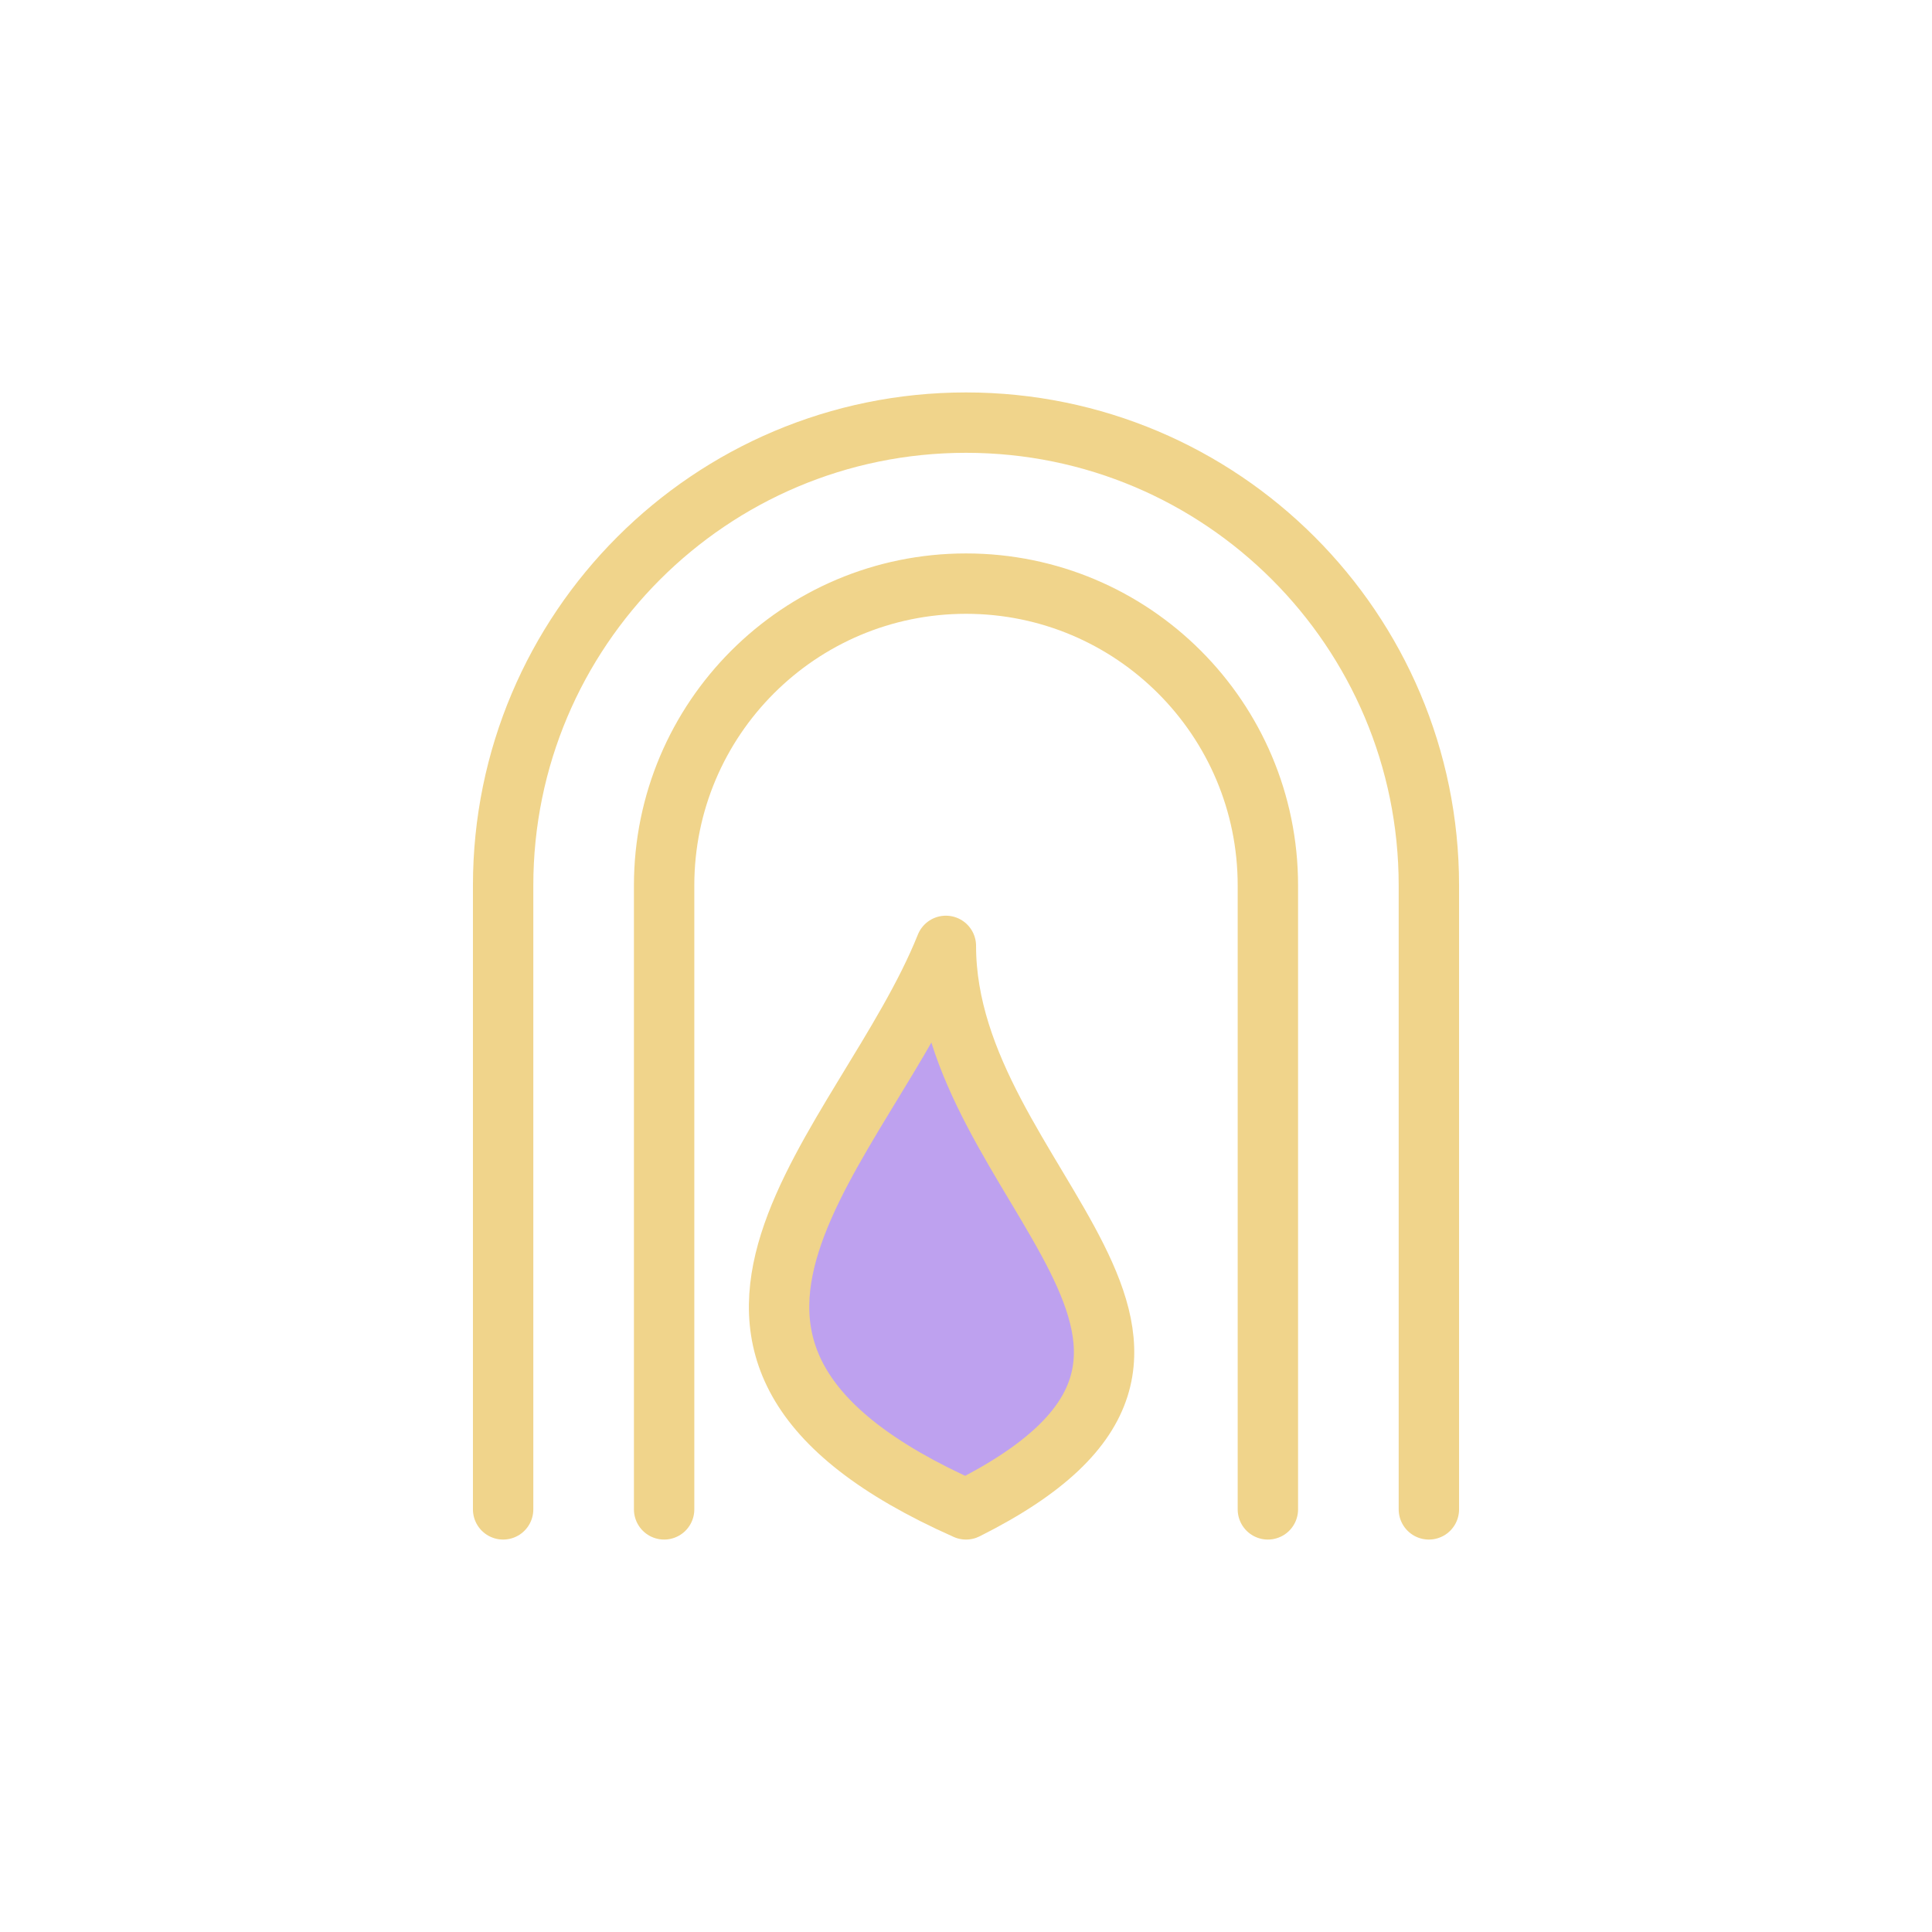
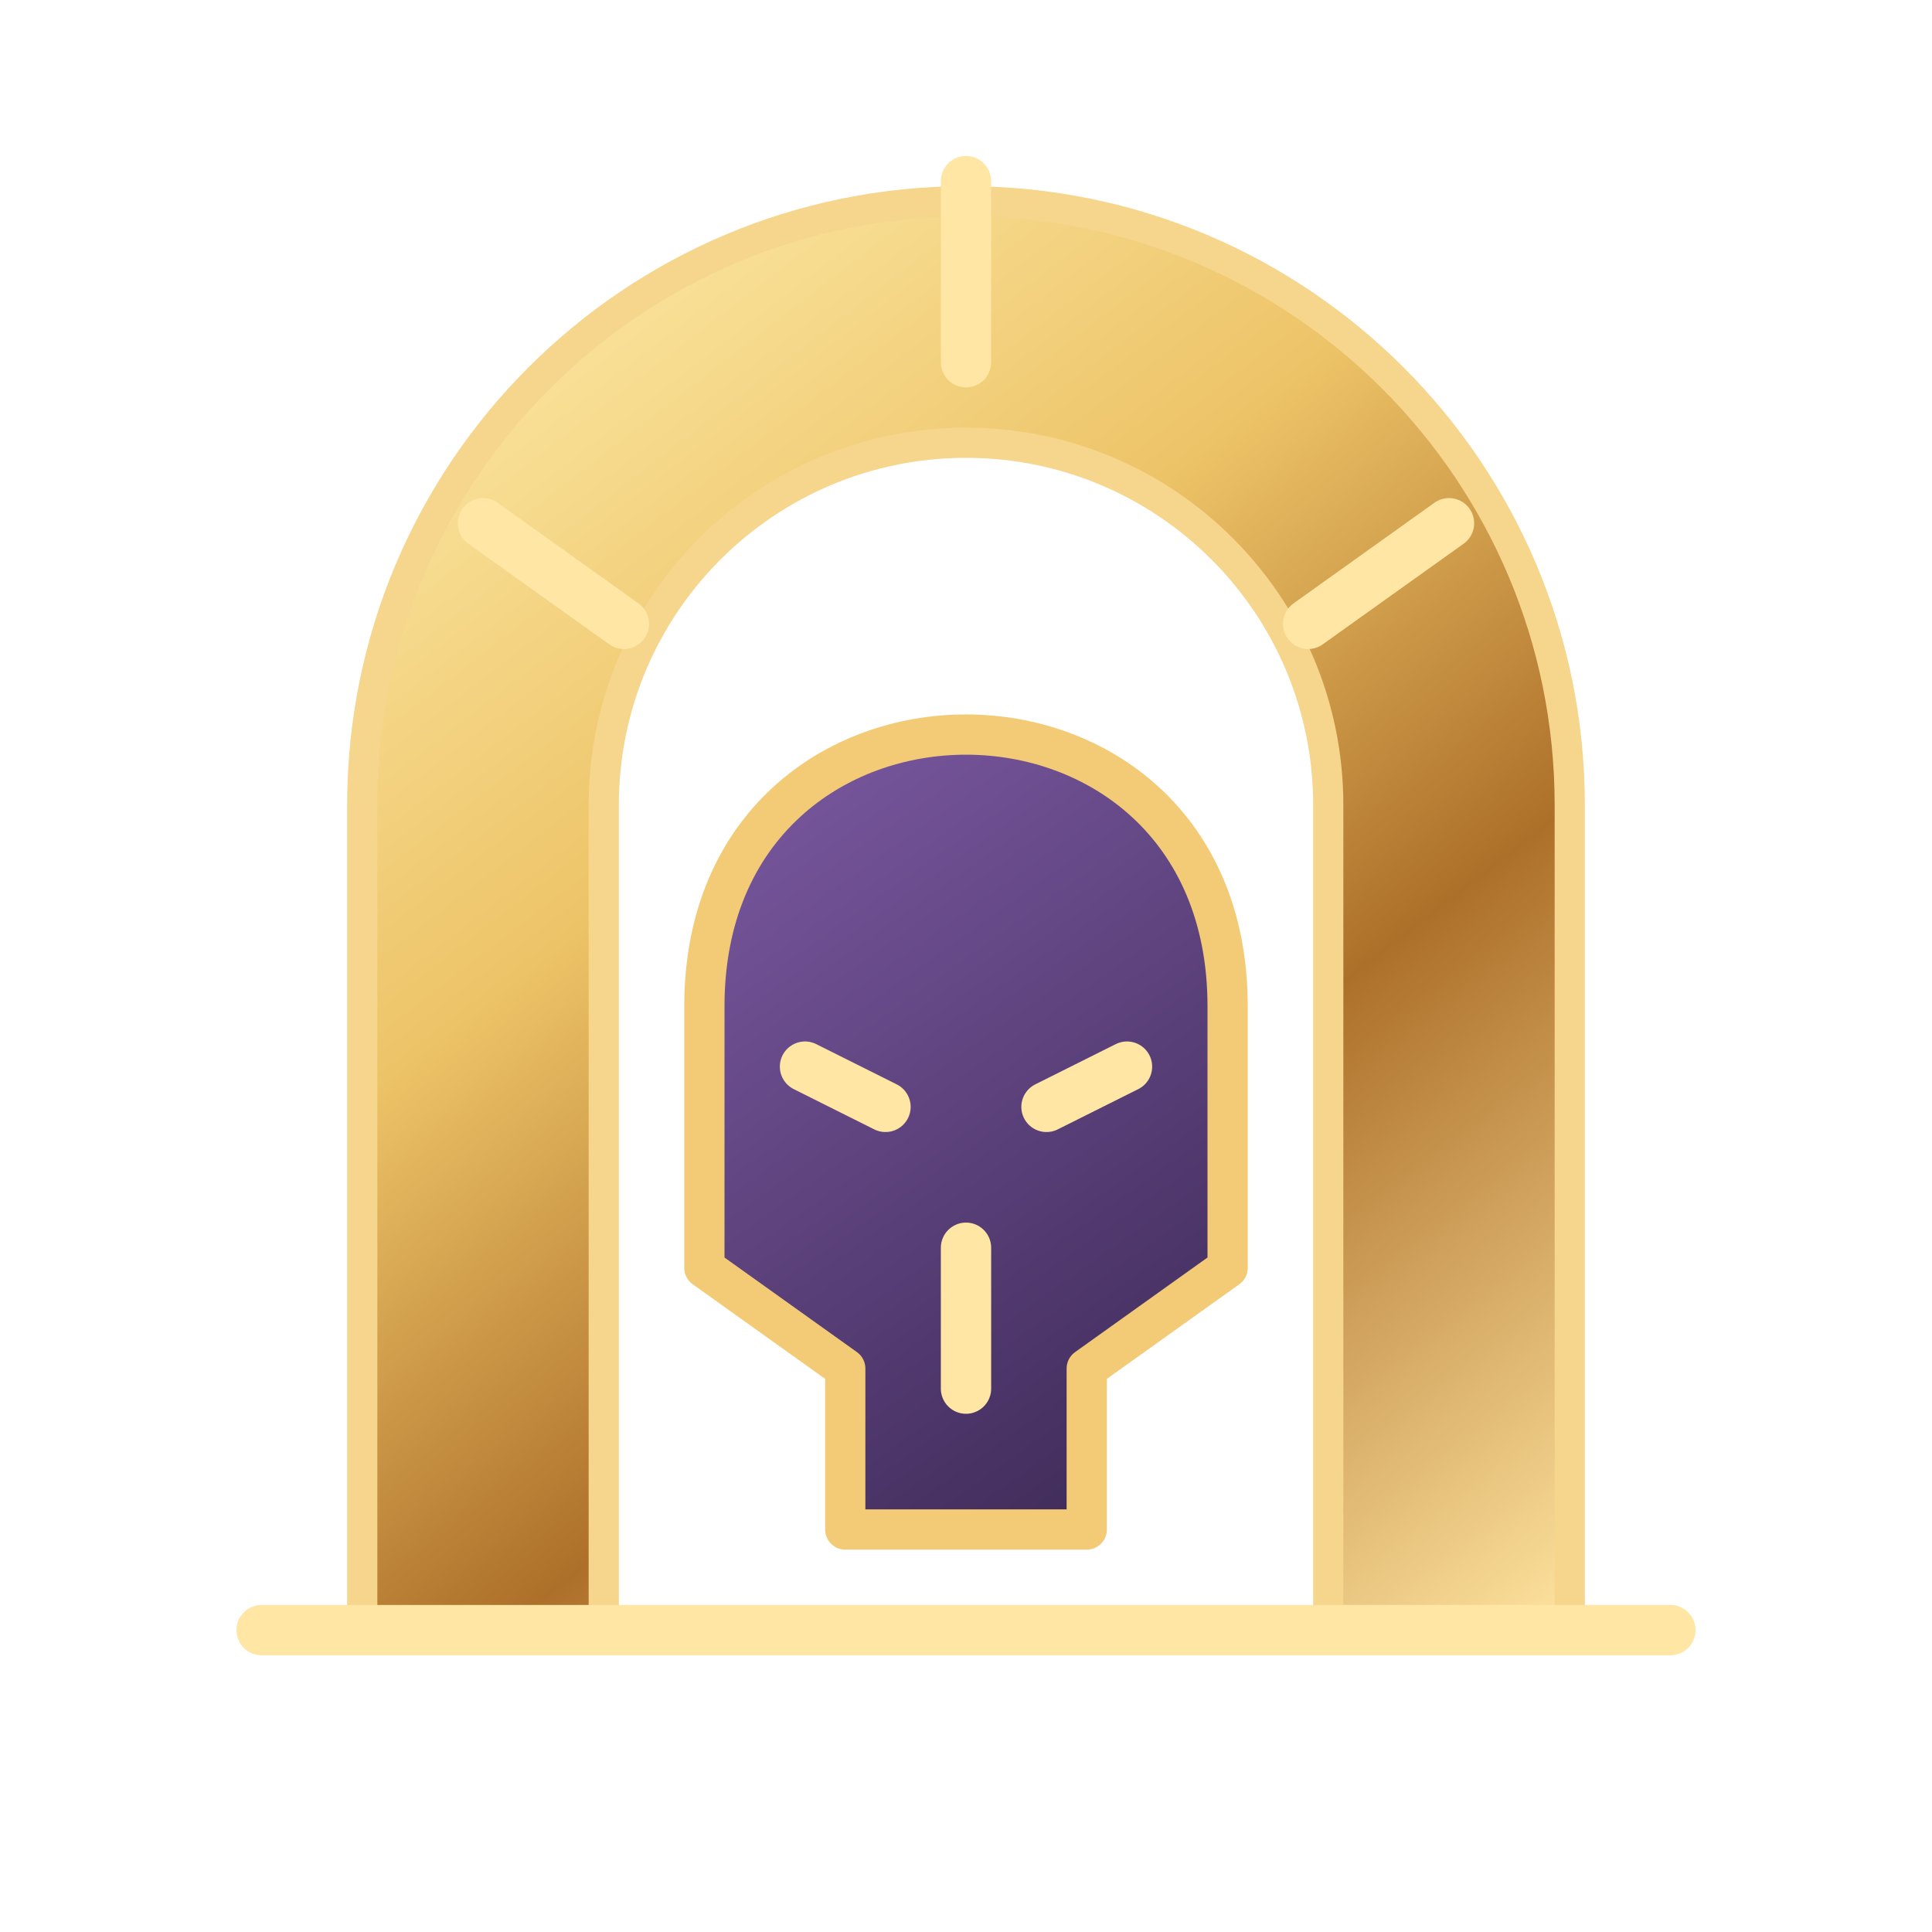
- <svg xmlns="http://www.w3.org/2000/svg" viewBox="0 0 96 96">
-   <g fill="none" stroke="#f0d48b" stroke-width="3" stroke-linecap="round" stroke-linejoin="round">
-     <path d="M25 75V44a23 23 0 0 1 46 0v31M33 75V44a15 15 0 0 1 30 0v31" />
-     <path d="M48 75c-18-8-5-18-1-28 0 12 17 20 1 28Z" fill="#bea1ef" />
+ <svg xmlns="http://www.w3.org/2000/svg" viewBox="0 0 96 96" role="img">
+   <defs>
+     <linearGradient id="gold" x1="15" y1="12" x2="72" y2="86" gradientUnits="userSpaceOnUse">
+       <stop stop-color="#fff0b1" />
+       <stop offset=".38" stop-color="#edc367" />
+       <stop offset=".65" stop-color="#ad702a" />
+       <stop offset="1" stop-color="#ffe5a0" />
+     </linearGradient>
+     <linearGradient id="violet" x1="24" y1="18" x2="68" y2="80" gradientUnits="userSpaceOnUse">
+       <stop stop-color="#9b71c7" />
+       <stop offset="1" stop-color="#302047" />
+     </linearGradient>
+   </defs>
+   <g stroke="#35203e" stroke-width="5" stroke-linejoin="round">
+     <path d="M18 81V40a30 30 0 0 1 60 0v41H66V40a18 18 0 0 0-36 0v41Z" fill="url(#gold)" stroke="#f6d58c" stroke-width="1.5" stroke-linecap="round" stroke-linejoin="round" />
+     <path d="M35 50c0-18 26-18 26 0v13l-7 5v8H42v-8l-7-5Z" fill="url(#violet)" stroke="#f3cb76" stroke-width="2" />
+     <path d="m40 53 4 2m12-2-4 2m-4 7v7M13 81h70M48 9v9m-24 8 7 5m41-5-7 5" fill="none" stroke="#ffe6a4" stroke-width="2.5" stroke-linecap="round" stroke-linejoin="round" />
  </g>
</svg>
